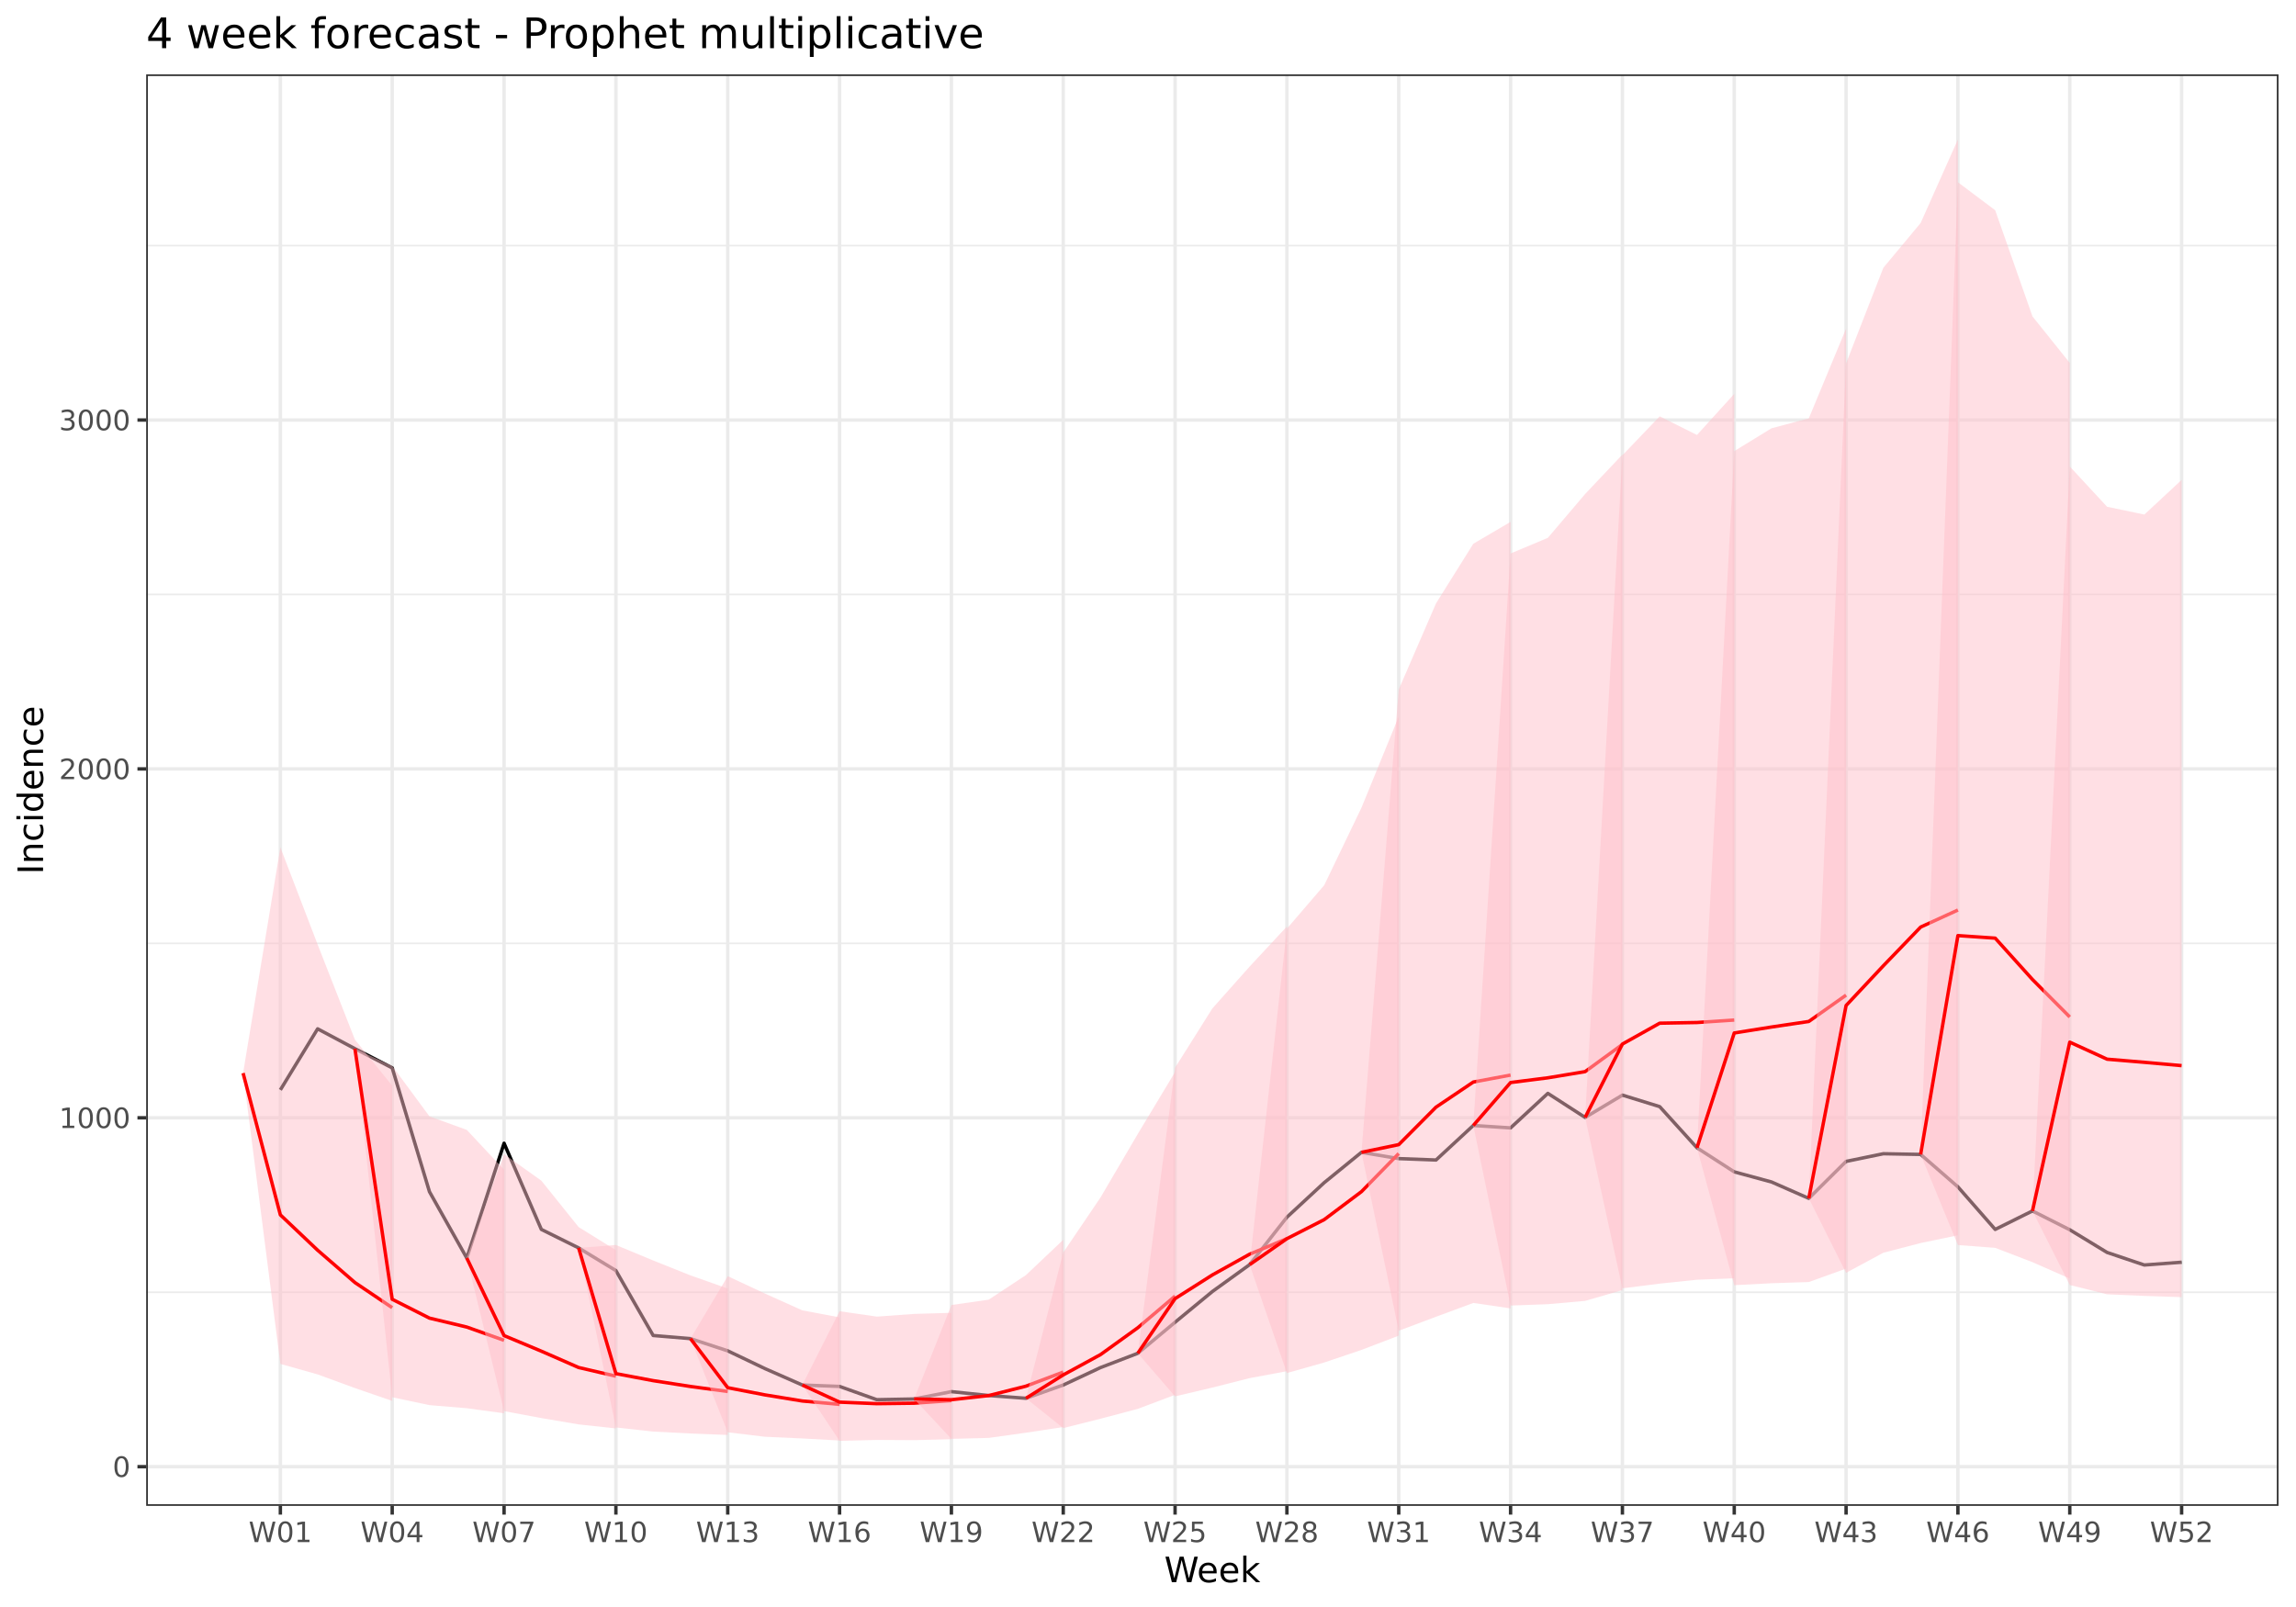
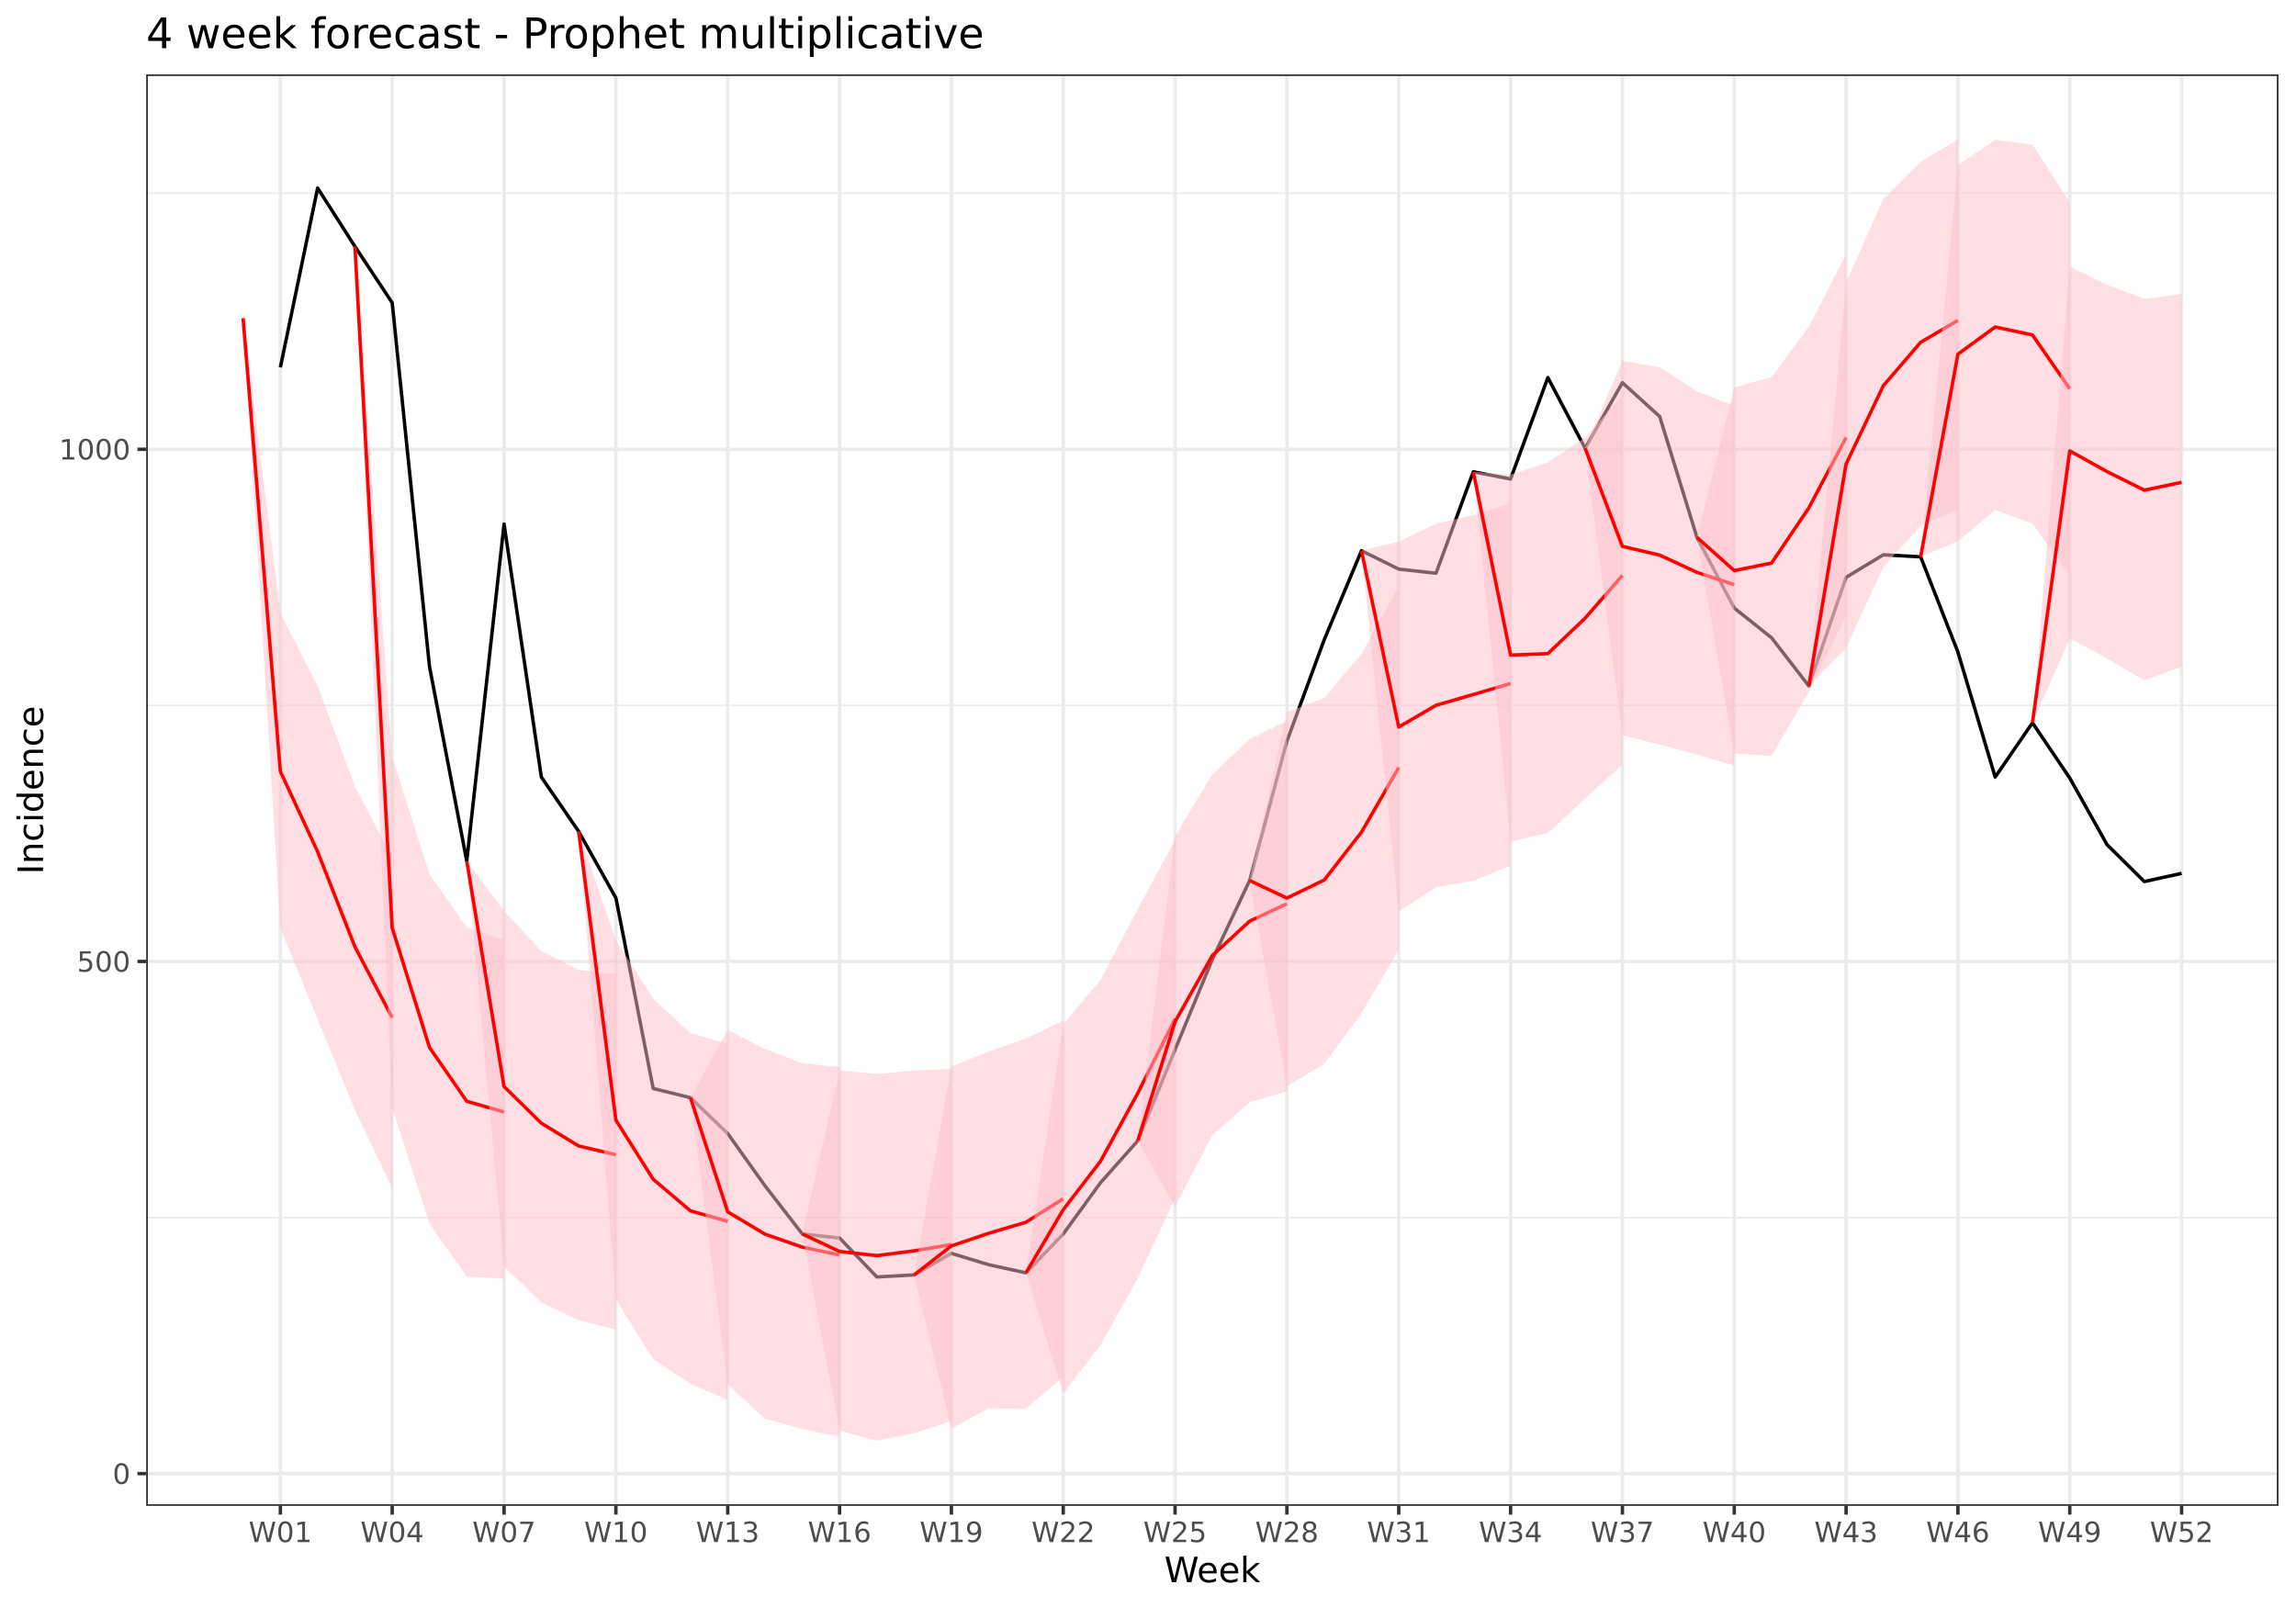
<svg xmlns="http://www.w3.org/2000/svg" class="svglite" width="720.00pt" height="504.00pt" viewBox="0 0 720.00 504.00">
  <defs>
    <style type="text/css">
    .svglite line, .svglite polyline, .svglite polygon, .svglite path, .svglite rect, .svglite circle {
      fill: none;
      stroke: #000000;
      stroke-linecap: round;
      stroke-linejoin: round;
      stroke-miterlimit: 10.00;
    }
    .svglite text {
      white-space: pre;
    }
  </style>
  </defs>
  <rect width="100%" height="100%" style="stroke: none; fill: #FFFFFF;" />
  <defs>
    <clipPath id="cpMC4wMHw3MjAuMDB8MC4wMHw1MDQuMDA=">
      <rect x="0.00" y="0.00" width="720.00" height="504.00" />
    </clipPath>
  </defs>
  <g clip-path="url(#cpMC4wMHw3MjAuMDB8MC4wMHw1MDQuMDA=)">
    <rect x="0.00" y="-0" width="720.00" height="504.00" style="stroke-width: 1.07; stroke: #FFFFFF; fill: #FFFFFF;" />
  </g>
  <defs>
    <clipPath id="cpNDUuODR8NzE0LjUyfDIzLjMyfDQ3Mi4yOQ==">
      <rect x="45.84" y="23.32" width="668.68" height="448.97" />
    </clipPath>
  </defs>
  <g clip-path="url(#cpNDUuODR8NzE0LjUyfDIzLjMyfDQ3Mi4yOQ==)">
    <rect x="45.84" y="23.32" width="668.68" height="448.97" style="stroke-width: 1.07; stroke: none; fill: #FFFFFF;" />
-     <polyline points="45.84,405.28 714.52,405.28 " style="stroke-width: 0.53; stroke: #EBEBEB; stroke-linecap: butt;" />
-     <polyline points="45.84,295.86 714.52,295.86 " style="stroke-width: 0.53; stroke: #EBEBEB; stroke-linecap: butt;" />
-     <polyline points="45.84,186.44 714.52,186.44 " style="stroke-width: 0.53; stroke: #EBEBEB; stroke-linecap: butt;" />
-     <polyline points="45.84,77.02 714.52,77.02 " style="stroke-width: 0.53; stroke: #EBEBEB; stroke-linecap: butt;" />
-     <polyline points="45.84,459.99 714.52,459.99 " style="stroke-width: 1.07; stroke: #EBEBEB; stroke-linecap: butt;" />
-     <polyline points="45.84,350.57 714.52,350.57 " style="stroke-width: 1.07; stroke: #EBEBEB; stroke-linecap: butt;" />
-     <polyline points="45.84,241.15 714.52,241.15 " style="stroke-width: 1.07; stroke: #EBEBEB; stroke-linecap: butt;" />
-     <polyline points="45.84,131.73 714.52,131.73 " style="stroke-width: 1.07; stroke: #EBEBEB; stroke-linecap: butt;" />
+     <polyline points="45.84,381.86 714.52,381.86 " style="stroke-width: 0.53; stroke: #EBEBEB; stroke-linecap: butt;" />
+     <polyline points="45.84,221.22 714.52,221.22 " style="stroke-width: 0.53; stroke: #EBEBEB; stroke-linecap: butt;" />
+     <polyline points="45.84,60.59 714.52,60.59 " style="stroke-width: 0.53; stroke: #EBEBEB; stroke-linecap: butt;" />
+     <polyline points="45.84,462.17 714.52,462.17 " style="stroke-width: 1.07; stroke: #EBEBEB; stroke-linecap: butt;" />
+     <polyline points="45.84,301.54 714.52,301.54 " style="stroke-width: 1.07; stroke: #EBEBEB; stroke-linecap: butt;" />
+     <polyline points="45.84,140.91 714.52,140.91 " style="stroke-width: 1.07; stroke: #EBEBEB; stroke-linecap: butt;" />
    <polyline points="87.92,472.29 87.92,23.32 " style="stroke-width: 1.07; stroke: #EBEBEB; stroke-linecap: butt;" />
    <polyline points="122.99,472.29 122.99,23.32 " style="stroke-width: 1.07; stroke: #EBEBEB; stroke-linecap: butt;" />
    <polyline points="158.07,472.29 158.07,23.32 " style="stroke-width: 1.07; stroke: #EBEBEB; stroke-linecap: butt;" />
    <polyline points="193.14,472.29 193.14,23.32 " style="stroke-width: 1.07; stroke: #EBEBEB; stroke-linecap: butt;" />
    <polyline points="228.21,472.29 228.21,23.32 " style="stroke-width: 1.07; stroke: #EBEBEB; stroke-linecap: butt;" />
    <polyline points="263.28,472.29 263.28,23.32 " style="stroke-width: 1.07; stroke: #EBEBEB; stroke-linecap: butt;" />
    <polyline points="298.35,472.29 298.35,23.32 " style="stroke-width: 1.07; stroke: #EBEBEB; stroke-linecap: butt;" />
    <polyline points="333.42,472.29 333.42,23.32 " style="stroke-width: 1.07; stroke: #EBEBEB; stroke-linecap: butt;" />
    <polyline points="368.49,472.29 368.49,23.32 " style="stroke-width: 1.07; stroke: #EBEBEB; stroke-linecap: butt;" />
    <polyline points="403.56,472.29 403.56,23.32 " style="stroke-width: 1.07; stroke: #EBEBEB; stroke-linecap: butt;" />
    <polyline points="438.63,472.29 438.63,23.32 " style="stroke-width: 1.07; stroke: #EBEBEB; stroke-linecap: butt;" />
    <polyline points="473.70,472.29 473.70,23.32 " style="stroke-width: 1.07; stroke: #EBEBEB; stroke-linecap: butt;" />
    <polyline points="508.77,472.29 508.77,23.32 " style="stroke-width: 1.07; stroke: #EBEBEB; stroke-linecap: butt;" />
    <polyline points="543.84,472.29 543.84,23.32 " style="stroke-width: 1.07; stroke: #EBEBEB; stroke-linecap: butt;" />
    <polyline points="578.91,472.29 578.91,23.32 " style="stroke-width: 1.07; stroke: #EBEBEB; stroke-linecap: butt;" />
    <polyline points="613.98,472.29 613.98,23.32 " style="stroke-width: 1.07; stroke: #EBEBEB; stroke-linecap: butt;" />
    <polyline points="649.06,472.29 649.06,23.32 " style="stroke-width: 1.07; stroke: #EBEBEB; stroke-linecap: butt;" />
    <polyline points="684.13,472.29 684.13,23.32 " style="stroke-width: 1.07; stroke: #EBEBEB; stroke-linecap: butt;" />
-     <polyline points="87.92,341.82 99.61,322.67 111.30,328.90 122.99,334.92 134.68,373.77 146.37,394.55 158.07,358.56 169.76,385.58 181.45,391.38 193.14,398.49 204.83,418.85 216.52,419.83 228.21,423.66 239.90,429.24 251.59,434.38 263.28,434.82 274.97,438.98 286.66,438.76 298.35,436.46 310.04,437.67 321.73,438.54 333.42,434.38 345.11,428.91 356.80,424.43 368.49,414.69 380.18,405.06 391.87,396.63 403.56,381.75 415.25,370.92 426.94,361.40 438.63,363.37 450.32,363.81 462.01,352.98 473.70,353.74 485.39,342.91 497.08,350.46 508.77,343.46 520.46,347.07 532.15,359.98 543.84,367.53 555.53,370.70 567.22,375.84 578.91,364.25 590.60,361.84 602.29,362.06 613.98,372.23 625.67,385.58 637.36,379.78 649.06,385.69 660.75,392.80 672.44,396.74 684.13,395.87 " style="stroke-width: 1.07; stroke-linecap: butt;" />
-     <polygon points="76.23,336.56 87.92,265.76 99.61,296.23 111.30,326.07 122.99,340.49 122.99,439.37 111.30,435.34 99.61,431.05 87.92,427.76 76.23,336.56 " style="stroke-width: 0.00; stroke: none; stroke-linecap: butt; fill: #FFC0CB; fill-opacity: 0.50;" />
-     <polyline points="76.23,336.56 87.92,265.76 99.61,296.23 111.30,326.07 122.99,340.49 " style="stroke-width: 1.07; stroke: none; stroke-linecap: butt;" />
-     <polyline points="122.99,439.37 111.30,435.34 99.61,431.05 87.92,427.76 76.23,336.56 " style="stroke-width: 1.07; stroke: none; stroke-linecap: butt;" />
-     <polyline points="76.23,336.56 87.92,381.02 99.61,392.11 111.30,402.24 122.99,410.13 " style="stroke-width: 1.07; stroke: #FF0000; stroke-linecap: butt;" />
-     <polygon points="111.30,328.90 122.99,334.29 134.68,350.13 146.37,354.36 158.07,366.86 158.07,443.25 146.37,441.66 134.68,440.69 122.99,438.22 111.30,328.90 " style="stroke-width: 0.00; stroke: none; stroke-linecap: butt; fill: #FFC0CB; fill-opacity: 0.50;" />
-     <polyline points="111.30,328.90 122.99,334.29 134.68,350.13 146.37,354.36 158.07,366.86 " style="stroke-width: 1.07; stroke: none; stroke-linecap: butt;" />
-     <polyline points="158.07,443.25 146.37,441.66 134.68,440.69 122.99,438.22 111.30,328.90 " style="stroke-width: 1.07; stroke: none; stroke-linecap: butt;" />
-     <polyline points="111.30,328.90 122.99,407.49 134.68,413.40 146.37,416.20 158.07,420.36 " style="stroke-width: 1.07; stroke: #FF0000; stroke-linecap: butt;" />
-     <polygon points="146.37,394.55 158.07,361.97 169.76,370.29 181.45,384.84 193.14,392.09 193.14,448.00 181.45,446.73 169.76,444.75 158.07,442.57 146.37,394.55 " style="stroke-width: 0.00; stroke: none; stroke-linecap: butt; fill: #FFC0CB; fill-opacity: 0.50;" />
-     <polyline points="146.37,394.55 158.07,361.97 169.76,370.29 181.45,384.84 193.14,392.09 " style="stroke-width: 1.07; stroke: none; stroke-linecap: butt;" />
-     <polyline points="193.14,448.00 181.45,446.73 169.76,444.75 158.07,442.57 146.37,394.55 " style="stroke-width: 1.07; stroke: none; stroke-linecap: butt;" />
-     <polyline points="146.37,394.55 158.07,418.88 169.76,423.77 181.45,428.89 193.14,431.61 " style="stroke-width: 1.07; stroke: #FF0000; stroke-linecap: butt;" />
-     <polygon points="181.45,391.38 193.14,390.46 204.83,395.32 216.52,399.99 228.21,404.13 228.21,450.04 216.52,449.58 204.83,448.98 193.14,447.70 181.45,391.38 " style="stroke-width: 0.00; stroke: none; stroke-linecap: butt; fill: #FFC0CB; fill-opacity: 0.50;" />
-     <polyline points="181.45,391.38 193.14,390.46 204.83,395.32 216.52,399.99 228.21,404.13 " style="stroke-width: 1.07; stroke: none; stroke-linecap: butt;" />
-     <polyline points="228.21,450.04 216.52,449.58 204.83,448.98 193.14,447.70 181.45,391.38 " style="stroke-width: 1.07; stroke: none; stroke-linecap: butt;" />
-     <polyline points="181.45,391.38 193.14,430.81 204.83,433.01 216.52,434.84 228.21,436.41 " style="stroke-width: 1.07; stroke: #FF0000; stroke-linecap: butt;" />
-     <polygon points="216.52,419.83 228.21,400.24 239.90,405.70 251.59,410.96 263.28,413.17 263.28,451.78 251.59,451.14 239.90,450.61 228.21,449.21 216.52,419.83 " style="stroke-width: 0.00; stroke: none; stroke-linecap: butt; fill: #FFC0CB; fill-opacity: 0.50;" />
-     <polyline points="216.52,419.83 228.21,400.24 239.90,405.70 251.59,410.96 263.28,413.17 " style="stroke-width: 1.07; stroke: none; stroke-linecap: butt;" />
-     <polyline points="263.28,451.78 251.59,451.14 239.90,450.61 228.21,449.21 216.52,419.83 " style="stroke-width: 1.07; stroke: none; stroke-linecap: butt;" />
-     <polyline points="216.52,419.83 228.21,435.22 239.90,437.48 251.59,439.39 263.28,440.45 " style="stroke-width: 1.07; stroke: #FF0000; stroke-linecap: butt;" />
-     <polygon points="251.59,434.38 263.28,411.23 274.97,412.93 286.66,412.08 298.35,411.74 298.35,451.38 286.66,451.67 274.97,451.60 263.28,451.89 251.59,434.38 " style="stroke-width: 0.00; stroke: none; stroke-linecap: butt; fill: #FFC0CB; fill-opacity: 0.50;" />
-     <polyline points="251.59,434.38 263.28,411.23 274.97,412.93 286.66,412.08 298.35,411.74 " style="stroke-width: 1.07; stroke: none; stroke-linecap: butt;" />
-     <polyline points="298.35,451.38 286.66,451.67 274.97,451.60 263.28,451.89 251.59,434.38 " style="stroke-width: 1.07; stroke: none; stroke-linecap: butt;" />
-     <polyline points="251.59,434.38 263.28,439.75 274.97,440.23 286.66,440.08 298.35,439.26 " style="stroke-width: 1.07; stroke: #FF0000; stroke-linecap: butt;" />
-     <polygon points="286.66,438.76 298.35,409.29 310.04,407.61 321.73,399.90 333.42,388.84 333.42,447.56 321.73,449.34 310.04,450.97 298.35,451.27 286.66,438.76 " style="stroke-width: 0.00; stroke: none; stroke-linecap: butt; fill: #FFC0CB; fill-opacity: 0.50;" />
-     <polyline points="286.66,438.76 298.35,409.29 310.04,407.61 321.73,399.90 333.42,388.84 " style="stroke-width: 1.07; stroke: none; stroke-linecap: butt;" />
-     <polyline points="333.42,447.56 321.73,449.34 310.04,450.97 298.35,451.27 286.66,438.76 " style="stroke-width: 1.07; stroke: none; stroke-linecap: butt;" />
-     <polyline points="286.66,438.76 298.35,438.99 310.04,437.69 321.73,434.74 333.42,430.32 " style="stroke-width: 1.07; stroke: #FF0000; stroke-linecap: butt;" />
-     <polygon points="321.73,438.54 333.42,392.82 345.11,375.56 356.80,355.63 368.49,336.21 368.49,437.45 356.80,441.86 345.11,444.95 333.42,447.89 321.73,438.54 " style="stroke-width: 0.00; stroke: none; stroke-linecap: butt; fill: #FFC0CB; fill-opacity: 0.50;" />
-     <polyline points="321.73,438.54 333.42,392.82 345.11,375.56 356.80,355.63 368.49,336.21 " style="stroke-width: 1.07; stroke: none; stroke-linecap: butt;" />
-     <polyline points="368.49,437.45 356.80,441.86 345.11,444.95 333.42,447.89 321.73,438.54 " style="stroke-width: 1.07; stroke: none; stroke-linecap: butt;" />
-     <polyline points="321.73,438.54 333.42,431.21 345.11,424.84 356.80,416.42 368.49,406.50 " style="stroke-width: 1.07; stroke: #FF0000; stroke-linecap: butt;" />
-     <polygon points="356.80,424.43 368.49,334.86 380.18,316.28 391.87,303.14 403.56,290.57 403.56,430.04 391.87,432.22 380.18,435.18 368.49,437.94 356.80,424.43 " style="stroke-width: 0.00; stroke: none; stroke-linecap: butt; fill: #FFC0CB; fill-opacity: 0.50;" />
-     <polyline points="356.80,424.43 368.49,334.86 380.18,316.28 391.87,303.14 403.56,290.57 " style="stroke-width: 1.07; stroke: none; stroke-linecap: butt;" />
-     <polyline points="403.56,430.04 391.87,432.22 380.18,435.18 368.49,437.94 356.80,424.43 " style="stroke-width: 1.07; stroke: none; stroke-linecap: butt;" />
-     <polyline points="356.80,424.43 368.49,407.28 380.18,399.86 391.87,393.35 403.56,388.47 " style="stroke-width: 1.07; stroke: #FF0000; stroke-linecap: butt;" />
-     <polygon points="391.87,396.63 403.56,291.24 415.25,277.64 426.94,253.33 438.63,224.74 438.63,418.90 426.94,423.37 415.25,427.32 403.56,430.63 391.87,396.63 " style="stroke-width: 0.00; stroke: none; stroke-linecap: butt; fill: #FFC0CB; fill-opacity: 0.50;" />
-     <polyline points="391.87,396.63 403.56,291.24 415.25,277.64 426.94,253.33 438.63,224.74 " style="stroke-width: 1.07; stroke: none; stroke-linecap: butt;" />
-     <polyline points="438.63,418.90 426.94,423.37 415.25,427.32 403.56,430.63 391.87,396.63 " style="stroke-width: 1.07; stroke: none; stroke-linecap: butt;" />
-     <polyline points="391.87,396.63 403.56,388.48 415.25,382.51 426.94,373.73 438.63,361.78 " style="stroke-width: 1.07; stroke: #FF0000; stroke-linecap: butt;" />
-     <polygon points="426.94,361.40 438.63,216.24 450.32,189.24 462.01,170.54 473.70,163.67 473.70,410.35 462.01,408.64 450.32,412.97 438.63,417.36 426.94,361.40 " style="stroke-width: 0.00; stroke: none; stroke-linecap: butt; fill: #FFC0CB; fill-opacity: 0.50;" />
-     <polyline points="426.94,361.40 438.63,216.24 450.32,189.24 462.01,170.54 473.70,163.67 " style="stroke-width: 1.07; stroke: none; stroke-linecap: butt;" />
-     <polyline points="473.70,410.35 462.01,408.64 450.32,412.97 438.63,417.36 426.94,361.40 " style="stroke-width: 1.07; stroke: none; stroke-linecap: butt;" />
-     <polyline points="426.94,361.40 438.63,358.99 450.32,347.23 462.01,339.36 473.70,337.17 " style="stroke-width: 1.07; stroke: #FF0000; stroke-linecap: butt;" />
-     <polygon points="462.01,352.98 473.70,173.59 485.39,168.68 497.08,154.93 508.77,142.57 508.77,404.60 497.08,407.99 485.39,409.03 473.70,409.46 462.01,352.98 " style="stroke-width: 0.00; stroke: none; stroke-linecap: butt; fill: #FFC0CB; fill-opacity: 0.50;" />
-     <polyline points="462.01,352.98 473.70,173.59 485.39,168.68 497.08,154.93 508.77,142.57 " style="stroke-width: 1.07; stroke: none; stroke-linecap: butt;" />
-     <polyline points="508.77,404.60 497.08,407.99 485.39,409.03 473.70,409.46 462.01,352.98 " style="stroke-width: 1.07; stroke: none; stroke-linecap: butt;" />
-     <polyline points="462.01,352.98 473.70,339.51 485.39,338.03 497.08,336.09 508.77,327.56 " style="stroke-width: 1.07; stroke: #FF0000; stroke-linecap: butt;" />
-     <polygon points="497.08,350.46 508.77,142.79 520.46,130.58 532.15,136.42 543.84,123.53 543.84,400.90 532.15,401.36 520.46,402.58 508.77,404.06 497.08,350.46 " style="stroke-width: 0.00; stroke: none; stroke-linecap: butt; fill: #FFC0CB; fill-opacity: 0.50;" />
-     <polyline points="497.08,350.46 508.77,142.79 520.46,130.58 532.15,136.42 543.84,123.53 " style="stroke-width: 1.07; stroke: none; stroke-linecap: butt;" />
-     <polyline points="543.84,400.90 532.15,401.36 520.46,402.58 508.77,404.06 497.08,350.46 " style="stroke-width: 1.07; stroke: none; stroke-linecap: butt;" />
-     <polyline points="497.08,350.46 508.77,327.44 520.46,320.90 532.15,320.69 543.84,319.91 " style="stroke-width: 1.07; stroke: #FF0000; stroke-linecap: butt;" />
-     <polygon points="532.15,359.98 543.84,141.49 555.53,134.32 567.22,131.21 578.91,103.06 578.91,397.87 567.22,402.08 555.53,402.46 543.84,403.07 532.15,359.98 " style="stroke-width: 0.00; stroke: none; stroke-linecap: butt; fill: #FFC0CB; fill-opacity: 0.50;" />
-     <polyline points="532.15,359.98 543.84,141.49 555.53,134.32 567.22,131.21 578.91,103.06 " style="stroke-width: 1.07; stroke: none; stroke-linecap: butt;" />
-     <polyline points="578.91,397.87 567.22,402.08 555.53,402.46 543.84,403.07 532.15,359.98 " style="stroke-width: 1.07; stroke: none; stroke-linecap: butt;" />
-     <polyline points="532.15,359.98 543.84,323.97 555.53,322.10 567.22,320.36 578.91,312.10 " style="stroke-width: 1.07; stroke: #FF0000; stroke-linecap: butt;" />
-     <polygon points="567.22,375.84 578.91,113.95 590.60,83.98 602.29,69.94 613.98,43.73 613.98,387.42 602.29,389.85 590.60,392.89 578.91,399.19 567.22,375.84 " style="stroke-width: 0.00; stroke: none; stroke-linecap: butt; fill: #FFC0CB; fill-opacity: 0.50;" />
-     <polyline points="567.22,375.84 578.91,113.95 590.60,83.98 602.29,69.94 613.98,43.73 " style="stroke-width: 1.07; stroke: none; stroke-linecap: butt;" />
-     <polyline points="613.98,387.42 602.29,389.85 590.60,392.89 578.91,399.19 567.22,375.84 " style="stroke-width: 1.07; stroke: none; stroke-linecap: butt;" />
-     <polyline points="567.22,375.84 578.91,315.36 590.60,302.89 602.29,290.76 613.98,285.41 " style="stroke-width: 1.07; stroke: #FF0000; stroke-linecap: butt;" />
-     <polygon points="602.29,362.06 613.98,57.16 625.67,65.94 637.36,99.23 649.06,113.82 649.06,401.00 637.36,395.85 625.67,391.36 613.98,390.48 602.29,362.06 " style="stroke-width: 0.00; stroke: none; stroke-linecap: butt; fill: #FFC0CB; fill-opacity: 0.50;" />
-     <polyline points="602.29,362.06 613.98,57.16 625.67,65.94 637.36,99.23 649.06,113.82 " style="stroke-width: 1.07; stroke: none; stroke-linecap: butt;" />
-     <polyline points="649.06,401.00 637.36,395.85 625.67,391.36 613.98,390.48 602.29,362.06 " style="stroke-width: 1.07; stroke: none; stroke-linecap: butt;" />
-     <polyline points="602.29,362.06 613.98,293.43 625.67,294.23 637.36,307.20 649.06,318.95 " style="stroke-width: 1.07; stroke: #FF0000; stroke-linecap: butt;" />
-     <polygon points="637.36,379.78 649.06,146.30 660.75,158.93 672.44,161.38 684.13,150.52 684.13,406.82 672.44,406.43 660.75,405.93 649.06,403.01 637.36,379.78 " style="stroke-width: 0.00; stroke: none; stroke-linecap: butt; fill: #FFC0CB; fill-opacity: 0.50;" />
-     <polyline points="637.36,379.78 649.06,146.30 660.75,158.93 672.44,161.38 684.13,150.52 " style="stroke-width: 1.07; stroke: none; stroke-linecap: butt;" />
-     <polyline points="684.13,406.82 672.44,406.43 660.75,405.93 649.06,403.01 637.36,379.78 " style="stroke-width: 1.07; stroke: none; stroke-linecap: butt;" />
-     <polyline points="637.36,379.78 649.06,326.85 660.75,332.19 672.44,333.17 684.13,334.21 " style="stroke-width: 1.07; stroke: #FF0000; stroke-linecap: butt;" />
+     <polyline points="87.92,115.21 99.61,58.98 111.30,77.30 122.99,94.97 134.68,209.02 146.37,270.06 158.07,164.36 169.76,243.71 181.45,260.74 193.14,281.62 204.83,341.38 216.52,344.27 228.21,355.51 239.90,371.90 251.59,387.00 263.28,388.28 274.97,400.49 286.66,399.85 298.35,393.10 310.04,396.64 321.73,399.21 333.42,387.00 345.11,370.93 356.80,357.76 368.49,329.17 380.18,300.90 391.87,276.16 403.56,232.47 415.25,200.66 426.94,172.71 438.63,178.49 450.32,179.78 462.01,147.97 473.70,150.22 485.39,118.42 497.08,140.59 508.77,120.02 520.46,130.63 532.15,168.54 543.84,190.70 555.53,200.02 567.22,215.12 578.91,181.07 590.60,174.00 602.29,174.64 613.98,204.52 625.67,243.71 637.36,226.69 649.06,244.03 660.75,264.92 672.44,276.48 684.13,273.91 " style="stroke-width: 1.07; stroke-linecap: butt;" />
+     <polygon points="76.23,99.78 87.92,192.35 99.61,215.08 111.30,246.64 122.99,269.02 122.99,372.71 111.30,348.12 99.61,319.67 87.92,291.11 76.23,99.78 " style="stroke-width: 0.00; stroke: none; stroke-linecap: butt; fill: #FFC0CB; fill-opacity: 0.50;" />
+     <polyline points="76.23,99.78 87.92,192.35 99.61,215.08 111.30,246.64 122.99,269.02 " style="stroke-width: 1.07; stroke: none; stroke-linecap: butt;" />
+     <polyline points="122.99,372.71 111.30,348.12 99.61,319.67 87.92,291.11 76.23,99.78 " style="stroke-width: 1.07; stroke: none; stroke-linecap: butt;" />
+     <polyline points="76.23,99.78 87.92,241.95 99.61,267.13 111.30,296.94 122.99,319.18 " style="stroke-width: 1.07; stroke: #FF0000; stroke-linecap: butt;" />
+     <polygon points="111.30,77.30 122.99,237.41 134.68,274.17 146.37,290.93 158.07,294.77 158.07,401.06 146.37,400.38 134.68,383.77 122.99,347.39 111.30,77.30 " style="stroke-width: 0.00; stroke: none; stroke-linecap: butt; fill: #FFC0CB; fill-opacity: 0.50;" />
+     <polyline points="111.30,77.30 122.99,237.41 134.68,274.17 146.37,290.93 158.07,294.77 " style="stroke-width: 1.07; stroke: none; stroke-linecap: butt;" />
+     <polyline points="158.07,401.06 146.37,400.38 134.68,383.77 122.99,347.39 111.30,77.30 " style="stroke-width: 1.07; stroke: none; stroke-linecap: butt;" />
+     <polyline points="111.30,77.30 122.99,291.00 134.68,328.50 146.37,345.40 158.07,348.75 " style="stroke-width: 1.07; stroke: #FF0000; stroke-linecap: butt;" />
+     <polygon points="146.37,270.06 158.07,285.70 169.76,298.31 181.45,304.19 193.14,305.54 193.14,416.96 181.45,414.02 169.76,408.46 158.07,397.29 146.37,270.06 " style="stroke-width: 0.00; stroke: none; stroke-linecap: butt; fill: #FFC0CB; fill-opacity: 0.50;" />
+     <polyline points="146.37,270.06 158.07,285.70 169.76,298.31 181.45,304.19 193.14,305.54 " style="stroke-width: 1.07; stroke: none; stroke-linecap: butt;" />
+     <polyline points="193.14,416.96 181.45,414.02 169.76,408.46 158.07,397.29 146.37,270.06 " style="stroke-width: 1.07; stroke: none; stroke-linecap: butt;" />
+     <polyline points="146.37,270.06 158.07,340.78 169.76,352.27 181.45,359.40 193.14,362.16 " style="stroke-width: 1.07; stroke: #FF0000; stroke-linecap: butt;" />
+     <polygon points="181.45,260.74 193.14,294.89 204.83,313.18 216.52,324.07 228.21,327.38 228.21,439.04 216.52,434.03 204.83,426.26 193.14,407.62 181.45,260.74 " style="stroke-width: 0.00; stroke: none; stroke-linecap: butt; fill: #FFC0CB; fill-opacity: 0.50;" />
+     <polyline points="181.45,260.74 193.14,294.89 204.83,313.18 216.52,324.07 228.21,327.38 " style="stroke-width: 1.07; stroke: none; stroke-linecap: butt;" />
+     <polyline points="228.21,439.04 216.52,434.03 204.83,426.26 193.14,407.62 181.45,260.74 " style="stroke-width: 1.07; stroke: none; stroke-linecap: butt;" />
+     <polyline points="181.45,260.74 193.14,351.32 204.83,369.84 216.52,379.76 228.21,383.04 " style="stroke-width: 1.07; stroke: #FF0000; stroke-linecap: butt;" />
+     <polygon points="216.52,344.27 228.21,323.03 239.90,328.96 251.59,333.48 263.28,334.69 263.28,450.71 251.59,448.15 239.90,444.98 228.21,434.23 216.52,344.27 " style="stroke-width: 0.00; stroke: none; stroke-linecap: butt; fill: #FFC0CB; fill-opacity: 0.50;" />
+     <polyline points="216.52,344.27 228.21,323.03 239.90,328.96 251.59,333.48 263.28,334.69 " style="stroke-width: 1.07; stroke: none; stroke-linecap: butt;" />
+     <polyline points="263.28,450.71 251.59,448.15 239.90,444.98 228.21,434.23 216.52,344.27 " style="stroke-width: 1.07; stroke: none; stroke-linecap: butt;" />
+     <polyline points="216.52,344.27 228.21,380.07 239.90,387.07 251.59,391.14 263.28,393.61 " style="stroke-width: 1.07; stroke: #FF0000; stroke-linecap: butt;" />
+     <polygon points="251.59,387.00 263.28,335.68 274.97,336.85 286.66,335.74 298.35,335.21 298.35,445.66 286.66,449.51 274.97,451.89 263.28,448.68 251.59,387.00 " style="stroke-width: 0.00; stroke: none; stroke-linecap: butt; fill: #FFC0CB; fill-opacity: 0.50;" />
+     <polyline points="251.59,387.00 263.28,335.68 274.97,336.85 286.66,335.74 298.35,335.21 " style="stroke-width: 1.07; stroke: none; stroke-linecap: butt;" />
+     <polyline points="298.35,445.66 286.66,449.51 274.97,451.89 263.28,448.68 251.59,387.00 " style="stroke-width: 1.07; stroke: none; stroke-linecap: butt;" />
+     <polyline points="251.59,387.00 263.28,392.50 274.97,393.80 286.66,392.30 298.35,390.30 " style="stroke-width: 1.07; stroke: #FF0000; stroke-linecap: butt;" />
+     <polygon points="286.66,399.85 298.35,334.52 310.04,329.78 321.73,325.68 333.42,320.12 333.42,431.76 321.73,441.87 310.04,441.68 298.35,448.05 286.66,399.85 " style="stroke-width: 0.00; stroke: none; stroke-linecap: butt; fill: #FFC0CB; fill-opacity: 0.50;" />
+     <polyline points="286.66,399.85 298.35,334.52 310.04,329.78 321.73,325.68 333.42,320.12 " style="stroke-width: 1.07; stroke: none; stroke-linecap: butt;" />
+     <polyline points="333.42,431.76 321.73,441.87 310.04,441.68 298.35,448.05 286.66,399.85 " style="stroke-width: 1.07; stroke: none; stroke-linecap: butt;" />
+     <polyline points="286.66,399.85 298.35,390.74 310.04,386.79 321.73,383.33 333.42,375.96 " style="stroke-width: 1.07; stroke: #FF0000; stroke-linecap: butt;" />
+     <polygon points="321.73,399.21 333.42,321.23 345.11,307.34 356.80,285.11 368.49,263.35 368.49,375.82 356.80,400.82 345.11,421.92 333.42,436.93 321.73,399.21 " style="stroke-width: 0.00; stroke: none; stroke-linecap: butt; fill: #FFC0CB; fill-opacity: 0.50;" />
+     <polyline points="321.73,399.21 333.42,321.23 345.11,307.34 356.80,285.11 368.49,263.35 " style="stroke-width: 1.07; stroke: none; stroke-linecap: butt;" />
+     <polyline points="368.49,375.82 356.80,400.82 345.11,421.92 333.42,436.93 321.73,399.21 " style="stroke-width: 1.07; stroke: none; stroke-linecap: butt;" />
+     <polyline points="321.73,399.21 333.42,379.39 345.11,364.19 356.80,342.84 368.49,319.52 " style="stroke-width: 1.07; stroke: #FF0000; stroke-linecap: butt;" />
+     <polygon points="356.80,357.76 368.49,262.25 380.18,242.85 391.87,231.85 403.56,226.06 403.56,342.26 391.87,345.68 380.18,356.04 368.49,378.46 356.80,357.76 " style="stroke-width: 0.00; stroke: none; stroke-linecap: butt; fill: #FFC0CB; fill-opacity: 0.50;" />
+     <polyline points="356.80,357.76 368.49,262.25 380.18,242.85 391.87,231.85 403.56,226.06 " style="stroke-width: 1.07; stroke: none; stroke-linecap: butt;" />
+     <polyline points="403.56,342.26 391.87,345.68 380.18,356.04 368.49,378.46 356.80,357.76 " style="stroke-width: 1.07; stroke: none; stroke-linecap: butt;" />
+     <polyline points="356.80,357.76 368.49,320.41 380.18,299.67 391.87,288.90 403.56,283.43 " style="stroke-width: 1.07; stroke: #FF0000; stroke-linecap: butt;" />
+     <polygon points="391.87,276.16 403.56,223.35 415.25,218.91 426.94,205.05 438.63,183.88 438.63,297.82 426.94,317.76 415.25,333.66 403.56,340.67 391.87,276.16 " style="stroke-width: 0.00; stroke: none; stroke-linecap: butt; fill: #FFC0CB; fill-opacity: 0.50;" />
+     <polyline points="391.87,276.16 403.56,223.35 415.25,218.91 426.94,205.05 438.63,183.88 " style="stroke-width: 1.07; stroke: none; stroke-linecap: butt;" />
+     <polyline points="438.63,297.82 426.94,317.76 415.25,333.66 403.56,340.67 391.87,276.16 " style="stroke-width: 1.07; stroke: none; stroke-linecap: butt;" />
+     <polyline points="391.87,276.16 403.56,281.66 415.25,276.01 426.94,261.00 438.63,240.71 " style="stroke-width: 1.07; stroke: #FF0000; stroke-linecap: butt;" />
+     <polygon points="426.94,172.71 438.63,169.84 450.32,164.24 462.01,161.52 473.70,157.84 473.70,271.49 462.01,276.25 450.32,278.27 438.63,285.88 426.94,172.71 " style="stroke-width: 0.00; stroke: none; stroke-linecap: butt; fill: #FFC0CB; fill-opacity: 0.50;" />
+     <polyline points="426.94,172.71 438.63,169.84 450.32,164.24 462.01,161.52 473.70,157.84 " style="stroke-width: 1.07; stroke: none; stroke-linecap: butt;" />
+     <polyline points="473.70,271.49 462.01,276.25 450.32,278.27 438.63,285.88 426.94,172.71 " style="stroke-width: 1.07; stroke: none; stroke-linecap: butt;" />
+     <polyline points="426.94,172.71 438.63,228.02 450.32,221.20 462.01,217.81 473.70,214.38 " style="stroke-width: 1.07; stroke: #FF0000; stroke-linecap: butt;" />
+     <polygon points="462.01,147.97 473.70,148.83 485.39,145.06 497.08,137.22 508.77,123.93 508.77,239.81 497.08,250.41 485.39,261.33 473.70,263.86 462.01,147.97 " style="stroke-width: 0.00; stroke: none; stroke-linecap: butt; fill: #FFC0CB; fill-opacity: 0.50;" />
+     <polyline points="462.01,147.97 473.70,148.83 485.39,145.06 497.08,137.22 508.77,123.93 " style="stroke-width: 1.07; stroke: none; stroke-linecap: butt;" />
+     <polyline points="508.77,239.81 497.08,250.41 485.39,261.33 473.70,263.86 462.01,147.97 " style="stroke-width: 1.07; stroke: none; stroke-linecap: butt;" />
+     <polyline points="462.01,147.97 473.70,205.46 485.39,205.00 497.08,193.87 508.77,180.47 " style="stroke-width: 1.07; stroke: #FF0000; stroke-linecap: butt;" />
+     <polygon points="497.08,140.59 508.77,113.11 520.46,115.17 532.15,122.71 543.84,127.25 543.84,240.13 532.15,236.62 520.46,233.55 508.77,230.65 497.08,140.59 " style="stroke-width: 0.00; stroke: none; stroke-linecap: butt; fill: #FFC0CB; fill-opacity: 0.50;" />
+     <polyline points="497.08,140.59 508.77,113.11 520.46,115.17 532.15,122.71 543.84,127.25 " style="stroke-width: 1.07; stroke: none; stroke-linecap: butt;" />
+     <polyline points="543.84,240.13 532.15,236.62 520.46,233.55 508.77,230.65 497.08,140.59 " style="stroke-width: 1.07; stroke: none; stroke-linecap: butt;" />
+     <polyline points="497.08,140.59 508.77,171.36 520.46,174.10 532.15,179.51 543.84,183.38 " style="stroke-width: 1.07; stroke: #FF0000; stroke-linecap: butt;" />
+     <polygon points="532.15,168.54 543.84,121.50 555.53,118.28 567.22,102.49 578.91,79.72 578.91,193.15 567.22,217.06 555.53,237.09 543.84,236.37 532.15,168.54 " style="stroke-width: 0.00; stroke: none; stroke-linecap: butt; fill: #FFC0CB; fill-opacity: 0.50;" />
+     <polyline points="532.15,168.54 543.84,121.50 555.53,118.28 567.22,102.49 578.91,79.72 " style="stroke-width: 1.07; stroke: none; stroke-linecap: butt;" />
+     <polyline points="578.91,193.15 567.22,217.06 555.53,237.09 543.84,236.37 532.15,168.54 " style="stroke-width: 1.07; stroke: none; stroke-linecap: butt;" />
+     <polyline points="532.15,168.54 543.84,178.95 555.53,176.60 567.22,159.32 578.91,137.21 " style="stroke-width: 1.07; stroke: #FF0000; stroke-linecap: butt;" />
+     <polygon points="567.22,215.12 578.91,88.63 590.60,62.37 602.29,50.76 613.98,43.73 613.98,159.70 602.29,164.94 590.60,177.75 578.91,203.24 567.22,215.12 " style="stroke-width: 0.00; stroke: none; stroke-linecap: butt; fill: #FFC0CB; fill-opacity: 0.50;" />
+     <polyline points="567.22,215.12 578.91,88.63 590.60,62.37 602.29,50.76 613.98,43.73 " style="stroke-width: 1.07; stroke: none; stroke-linecap: butt;" />
+     <polyline points="613.98,159.70 602.29,164.94 590.60,177.75 578.91,203.24 567.22,215.12 " style="stroke-width: 1.07; stroke: none; stroke-linecap: butt;" />
+     <polyline points="567.22,215.12 578.91,145.53 590.60,120.96 602.29,107.36 613.98,100.49 " style="stroke-width: 1.07; stroke: #FF0000; stroke-linecap: butt;" />
+     <polygon points="602.29,174.64 613.98,51.78 625.67,43.88 637.36,45.33 649.06,63.38 649.06,180.66 637.36,164.24 625.67,159.89 613.98,169.73 602.29,174.64 " style="stroke-width: 0.00; stroke: none; stroke-linecap: butt; fill: #FFC0CB; fill-opacity: 0.50;" />
+     <polyline points="602.29,174.64 613.98,51.78 625.67,43.88 637.36,45.33 649.06,63.38 " style="stroke-width: 1.07; stroke: none; stroke-linecap: butt;" />
+     <polyline points="649.06,180.66 637.36,164.24 625.67,159.89 613.98,169.73 602.29,174.64 " style="stroke-width: 1.07; stroke: none; stroke-linecap: butt;" />
+     <polyline points="602.29,174.64 613.98,111.07 625.67,102.55 637.36,105.05 649.06,121.93 " style="stroke-width: 1.07; stroke: #FF0000; stroke-linecap: butt;" />
+     <polygon points="637.36,226.69 649.06,83.51 660.75,89.33 672.44,93.73 684.13,92.21 684.13,209.08 672.44,213.38 660.75,206.50 649.06,200.26 637.36,226.69 " style="stroke-width: 0.00; stroke: none; stroke-linecap: butt; fill: #FFC0CB; fill-opacity: 0.50;" />
+     <polyline points="637.36,226.69 649.06,83.51 660.75,89.33 672.44,93.73 684.13,92.21 " style="stroke-width: 1.07; stroke: none; stroke-linecap: butt;" />
+     <polyline points="684.13,209.08 672.44,213.38 660.75,206.50 649.06,200.26 637.36,226.69 " style="stroke-width: 1.07; stroke: none; stroke-linecap: butt;" />
+     <polyline points="637.36,226.69 649.06,141.41 660.75,147.92 672.44,153.73 684.13,151.28 " style="stroke-width: 1.07; stroke: #FF0000; stroke-linecap: butt;" />
    <rect x="45.84" y="23.32" width="668.68" height="448.97" style="stroke-width: 1.07; stroke: #333333;" />
  </g>
  <g clip-path="url(#cpMC4wMHw3MjAuMDB8MC4wMHw1MDQuMDA=)">
-     <text x="40.91" y="463.19" text-anchor="end" style="font-size: 8.80px;fill: #4D4D4D; font-family: &quot;DejaVu Sans&quot;;" textLength="5.59px" lengthAdjust="spacingAndGlyphs">0</text>
-     <text x="40.91" y="353.78" text-anchor="end" style="font-size: 8.80px;fill: #4D4D4D; font-family: &quot;DejaVu Sans&quot;;" textLength="22.38px" lengthAdjust="spacingAndGlyphs">1000</text>
-     <text x="40.91" y="244.36" text-anchor="end" style="font-size: 8.80px;fill: #4D4D4D; font-family: &quot;DejaVu Sans&quot;;" textLength="22.38px" lengthAdjust="spacingAndGlyphs">2000</text>
-     <text x="40.91" y="134.94" text-anchor="end" style="font-size: 8.80px;fill: #4D4D4D; font-family: &quot;DejaVu Sans&quot;;" textLength="22.38px" lengthAdjust="spacingAndGlyphs">3000</text>
-     <polyline points="43.10,459.99 45.84,459.99 " style="stroke-width: 1.07; stroke: #333333; stroke-linecap: butt;" />
-     <polyline points="43.10,350.57 45.84,350.57 " style="stroke-width: 1.07; stroke: #333333; stroke-linecap: butt;" />
-     <polyline points="43.10,241.15 45.84,241.15 " style="stroke-width: 1.07; stroke: #333333; stroke-linecap: butt;" />
-     <polyline points="43.10,131.73 45.84,131.73 " style="stroke-width: 1.07; stroke: #333333; stroke-linecap: butt;" />
+     <text x="40.91" y="465.38" text-anchor="end" style="font-size: 8.80px;fill: #4D4D4D; font-family: &quot;DejaVu Sans&quot;;" textLength="5.59px" lengthAdjust="spacingAndGlyphs">0</text>
+     <text x="40.91" y="304.75" text-anchor="end" style="font-size: 8.80px;fill: #4D4D4D; font-family: &quot;DejaVu Sans&quot;;" textLength="16.78px" lengthAdjust="spacingAndGlyphs">500</text>
+     <text x="40.91" y="144.11" text-anchor="end" style="font-size: 8.80px;fill: #4D4D4D; font-family: &quot;DejaVu Sans&quot;;" textLength="22.38px" lengthAdjust="spacingAndGlyphs">1000</text>
+     <polyline points="43.10,462.17 45.84,462.17 " style="stroke-width: 1.07; stroke: #333333; stroke-linecap: butt;" />
+     <polyline points="43.10,301.54 45.84,301.54 " style="stroke-width: 1.07; stroke: #333333; stroke-linecap: butt;" />
+     <polyline points="43.10,140.91 45.84,140.91 " style="stroke-width: 1.07; stroke: #333333; stroke-linecap: butt;" />
    <polyline points="87.92,475.03 87.92,472.29 " style="stroke-width: 1.07; stroke: #333333; stroke-linecap: butt;" />
    <polyline points="122.99,475.03 122.99,472.29 " style="stroke-width: 1.07; stroke: #333333; stroke-linecap: butt;" />
    <polyline points="158.07,475.03 158.07,472.29 " style="stroke-width: 1.07; stroke: #333333; stroke-linecap: butt;" />
    <polyline points="193.14,475.03 193.14,472.29 " style="stroke-width: 1.07; stroke: #333333; stroke-linecap: butt;" />
    <polyline points="228.21,475.03 228.21,472.29 " style="stroke-width: 1.07; stroke: #333333; stroke-linecap: butt;" />
    <polyline points="263.28,475.03 263.28,472.29 " style="stroke-width: 1.07; stroke: #333333; stroke-linecap: butt;" />
    <polyline points="298.35,475.03 298.35,472.29 " style="stroke-width: 1.07; stroke: #333333; stroke-linecap: butt;" />
    <polyline points="333.42,475.03 333.42,472.29 " style="stroke-width: 1.07; stroke: #333333; stroke-linecap: butt;" />
    <polyline points="368.49,475.03 368.49,472.29 " style="stroke-width: 1.07; stroke: #333333; stroke-linecap: butt;" />
    <polyline points="403.56,475.03 403.56,472.29 " style="stroke-width: 1.07; stroke: #333333; stroke-linecap: butt;" />
    <polyline points="438.63,475.03 438.63,472.29 " style="stroke-width: 1.07; stroke: #333333; stroke-linecap: butt;" />
    <polyline points="473.70,475.03 473.70,472.29 " style="stroke-width: 1.07; stroke: #333333; stroke-linecap: butt;" />
    <polyline points="508.77,475.03 508.77,472.29 " style="stroke-width: 1.07; stroke: #333333; stroke-linecap: butt;" />
    <polyline points="543.84,475.03 543.84,472.29 " style="stroke-width: 1.07; stroke: #333333; stroke-linecap: butt;" />
    <polyline points="578.91,475.03 578.91,472.29 " style="stroke-width: 1.07; stroke: #333333; stroke-linecap: butt;" />
    <polyline points="613.98,475.03 613.98,472.29 " style="stroke-width: 1.07; stroke: #333333; stroke-linecap: butt;" />
    <polyline points="649.06,475.03 649.06,472.29 " style="stroke-width: 1.07; stroke: #333333; stroke-linecap: butt;" />
    <polyline points="684.13,475.03 684.13,472.29 " style="stroke-width: 1.07; stroke: #333333; stroke-linecap: butt;" />
    <text x="87.92" y="483.64" text-anchor="middle" style="font-size: 8.80px;fill: #4D4D4D; font-family: &quot;DejaVu Sans&quot;;" textLength="19.89px" lengthAdjust="spacingAndGlyphs">W01</text>
    <text x="122.99" y="483.64" text-anchor="middle" style="font-size: 8.80px;fill: #4D4D4D; font-family: &quot;DejaVu Sans&quot;;" textLength="19.89px" lengthAdjust="spacingAndGlyphs">W04</text>
    <text x="158.07" y="483.64" text-anchor="middle" style="font-size: 8.80px;fill: #4D4D4D; font-family: &quot;DejaVu Sans&quot;;" textLength="19.89px" lengthAdjust="spacingAndGlyphs">W07</text>
    <text x="193.14" y="483.64" text-anchor="middle" style="font-size: 8.80px;fill: #4D4D4D; font-family: &quot;DejaVu Sans&quot;;" textLength="19.89px" lengthAdjust="spacingAndGlyphs">W10</text>
    <text x="228.21" y="483.64" text-anchor="middle" style="font-size: 8.80px;fill: #4D4D4D; font-family: &quot;DejaVu Sans&quot;;" textLength="19.89px" lengthAdjust="spacingAndGlyphs">W13</text>
    <text x="263.28" y="483.64" text-anchor="middle" style="font-size: 8.80px;fill: #4D4D4D; font-family: &quot;DejaVu Sans&quot;;" textLength="19.89px" lengthAdjust="spacingAndGlyphs">W16</text>
    <text x="298.35" y="483.64" text-anchor="middle" style="font-size: 8.80px;fill: #4D4D4D; font-family: &quot;DejaVu Sans&quot;;" textLength="19.89px" lengthAdjust="spacingAndGlyphs">W19</text>
    <text x="333.42" y="483.64" text-anchor="middle" style="font-size: 8.80px;fill: #4D4D4D; font-family: &quot;DejaVu Sans&quot;;" textLength="19.89px" lengthAdjust="spacingAndGlyphs">W22</text>
    <text x="368.49" y="483.64" text-anchor="middle" style="font-size: 8.80px;fill: #4D4D4D; font-family: &quot;DejaVu Sans&quot;;" textLength="19.89px" lengthAdjust="spacingAndGlyphs">W25</text>
    <text x="403.56" y="483.64" text-anchor="middle" style="font-size: 8.80px;fill: #4D4D4D; font-family: &quot;DejaVu Sans&quot;;" textLength="19.89px" lengthAdjust="spacingAndGlyphs">W28</text>
    <text x="438.63" y="483.64" text-anchor="middle" style="font-size: 8.80px;fill: #4D4D4D; font-family: &quot;DejaVu Sans&quot;;" textLength="19.89px" lengthAdjust="spacingAndGlyphs">W31</text>
    <text x="473.70" y="483.64" text-anchor="middle" style="font-size: 8.80px;fill: #4D4D4D; font-family: &quot;DejaVu Sans&quot;;" textLength="19.89px" lengthAdjust="spacingAndGlyphs">W34</text>
    <text x="508.77" y="483.64" text-anchor="middle" style="font-size: 8.80px;fill: #4D4D4D; font-family: &quot;DejaVu Sans&quot;;" textLength="19.89px" lengthAdjust="spacingAndGlyphs">W37</text>
    <text x="543.84" y="483.64" text-anchor="middle" style="font-size: 8.80px;fill: #4D4D4D; font-family: &quot;DejaVu Sans&quot;;" textLength="19.89px" lengthAdjust="spacingAndGlyphs">W40</text>
    <text x="578.91" y="483.64" text-anchor="middle" style="font-size: 8.80px;fill: #4D4D4D; font-family: &quot;DejaVu Sans&quot;;" textLength="19.89px" lengthAdjust="spacingAndGlyphs">W43</text>
    <text x="613.98" y="483.64" text-anchor="middle" style="font-size: 8.80px;fill: #4D4D4D; font-family: &quot;DejaVu Sans&quot;;" textLength="19.89px" lengthAdjust="spacingAndGlyphs">W46</text>
    <text x="649.06" y="483.64" text-anchor="middle" style="font-size: 8.80px;fill: #4D4D4D; font-family: &quot;DejaVu Sans&quot;;" textLength="19.89px" lengthAdjust="spacingAndGlyphs">W49</text>
    <text x="684.13" y="483.64" text-anchor="middle" style="font-size: 8.80px;fill: #4D4D4D; font-family: &quot;DejaVu Sans&quot;;" textLength="19.89px" lengthAdjust="spacingAndGlyphs">W52</text>
    <text x="380.18" y="496.23" text-anchor="middle" style="font-size: 11.00px; font-family: &quot;DejaVu Sans&quot;;" textLength="30.14px" lengthAdjust="spacingAndGlyphs">Week</text>
    <text transform="translate(13.50,247.81) rotate(-90)" text-anchor="middle" style="font-size: 11.00px; font-family: &quot;DejaVu Sans&quot;;" textLength="52.86px" lengthAdjust="spacingAndGlyphs">Incidence</text>
    <text x="45.84" y="15.10" style="font-size: 13.20px; font-family: &quot;DejaVu Sans&quot;;" textLength="262.55px" lengthAdjust="spacingAndGlyphs">4 week forecast - Prophet multiplicative</text>
  </g>
</svg>
